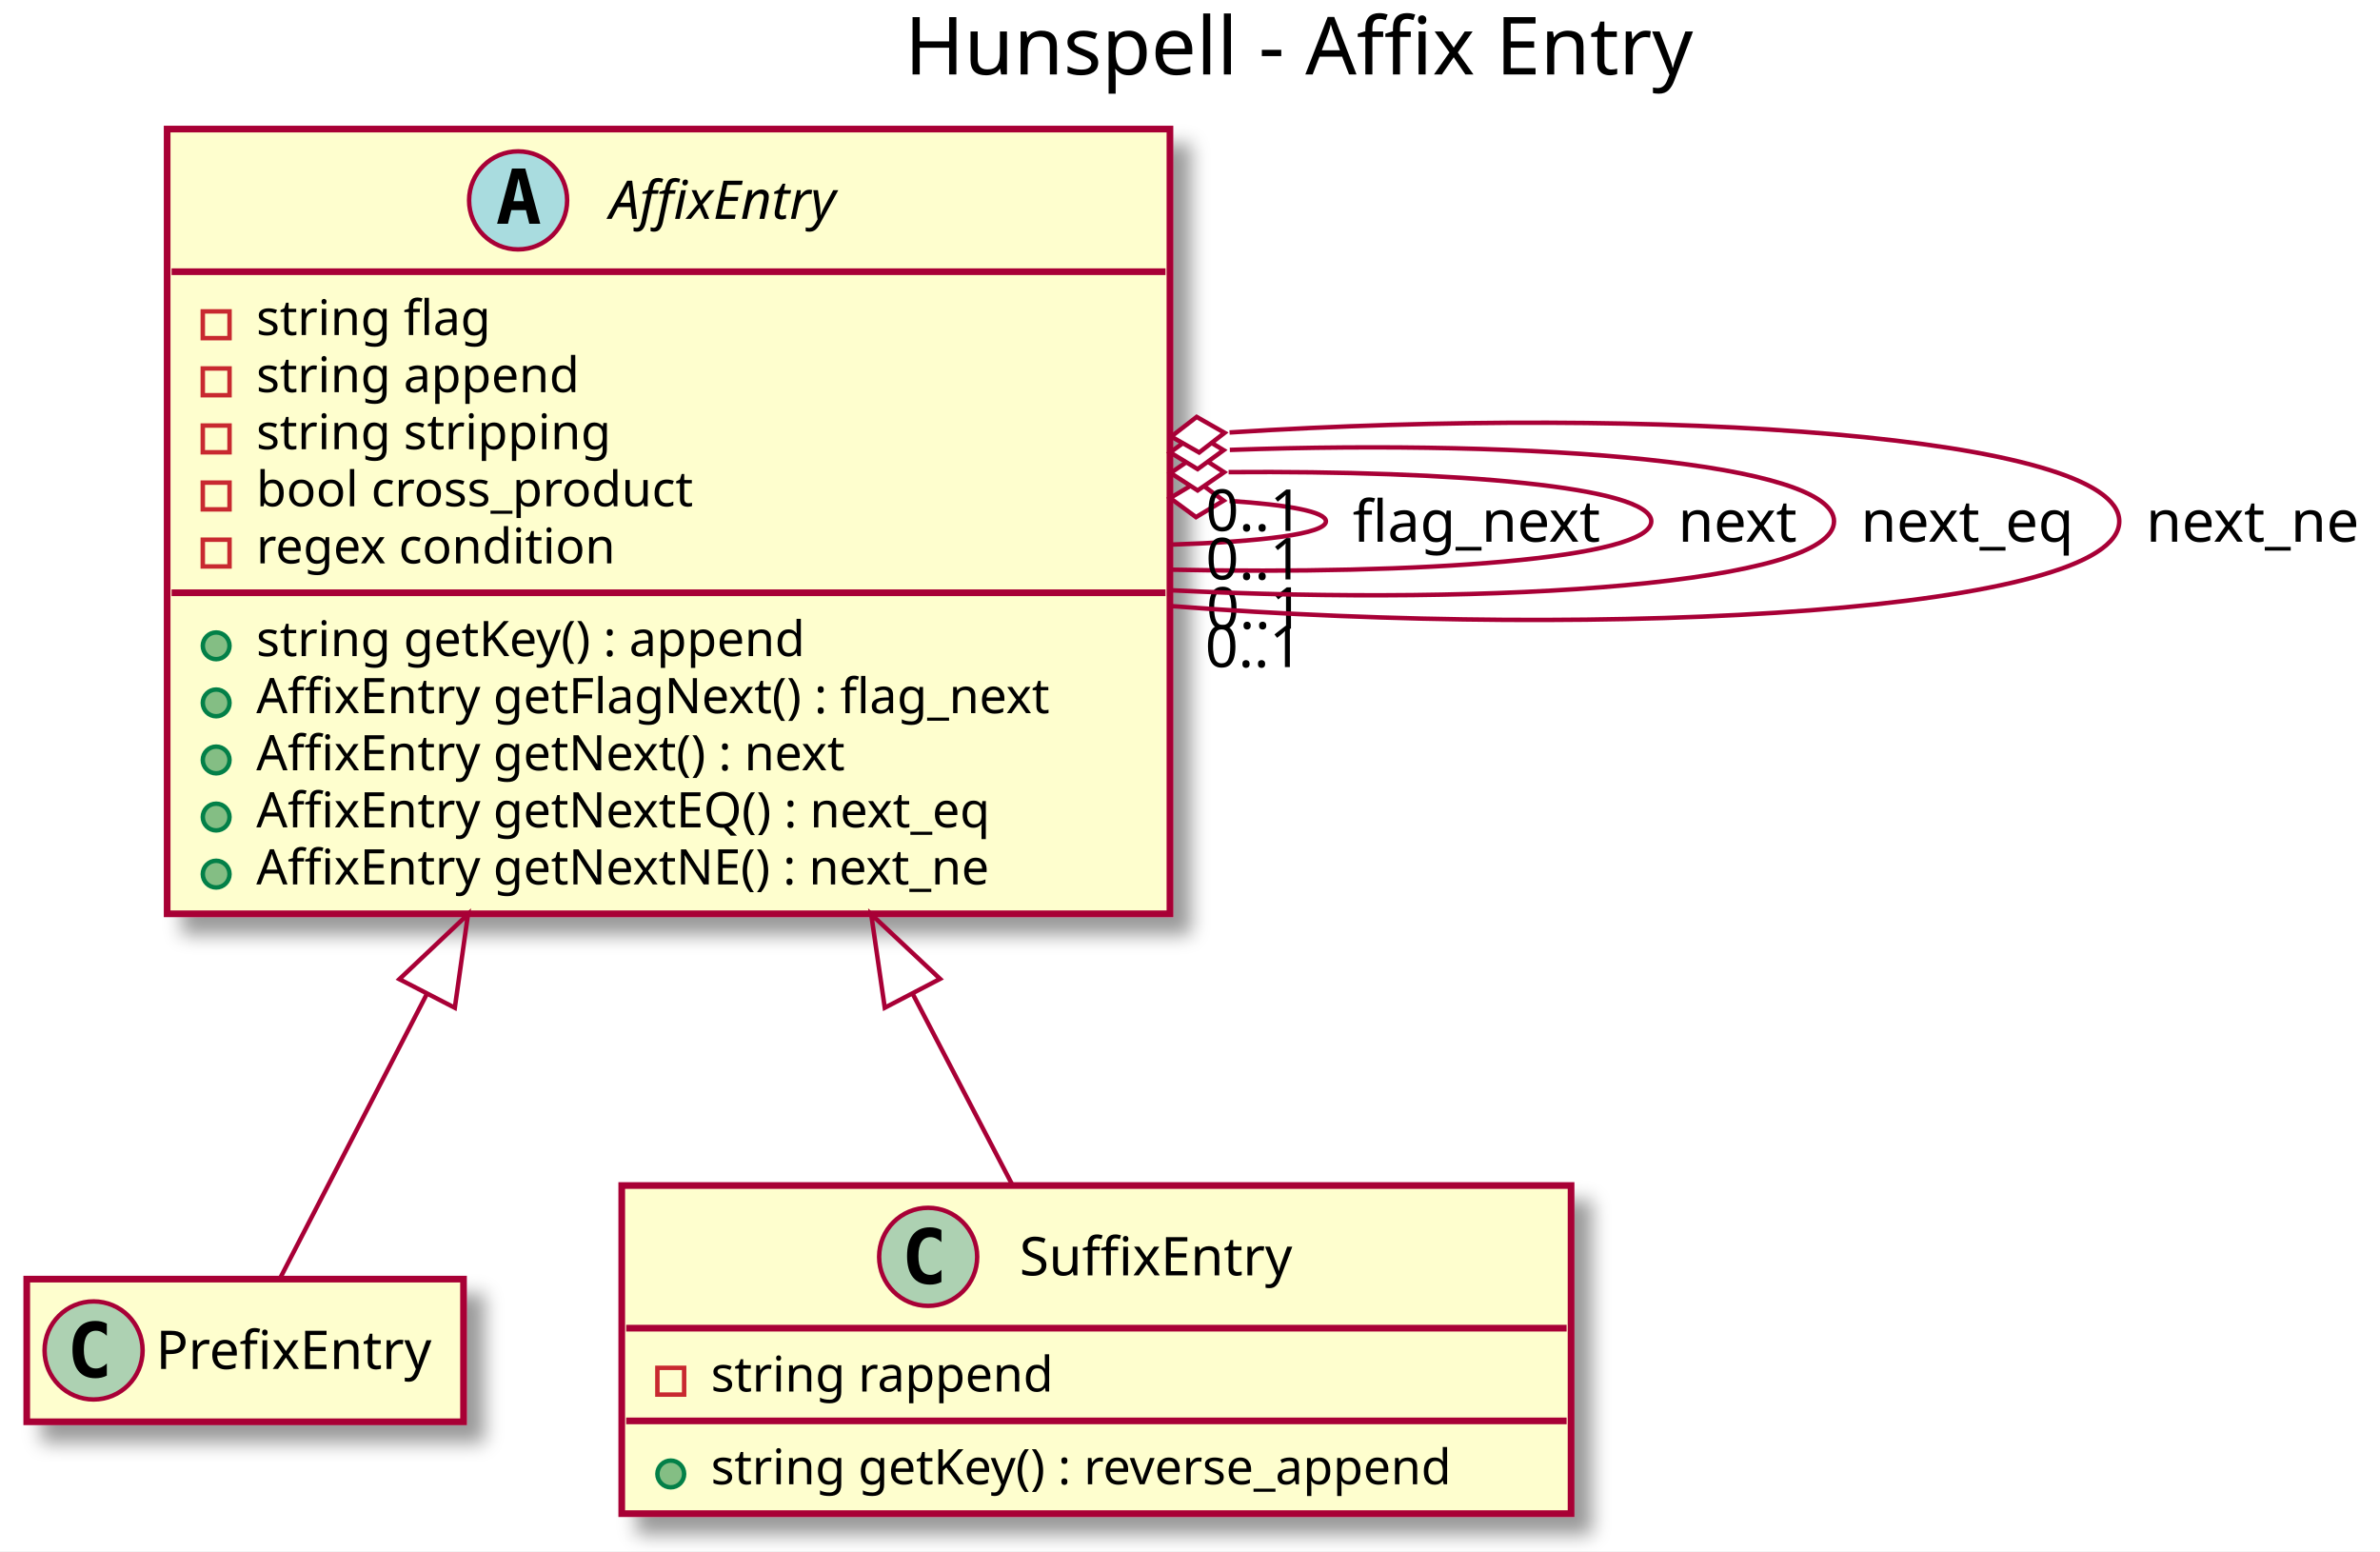
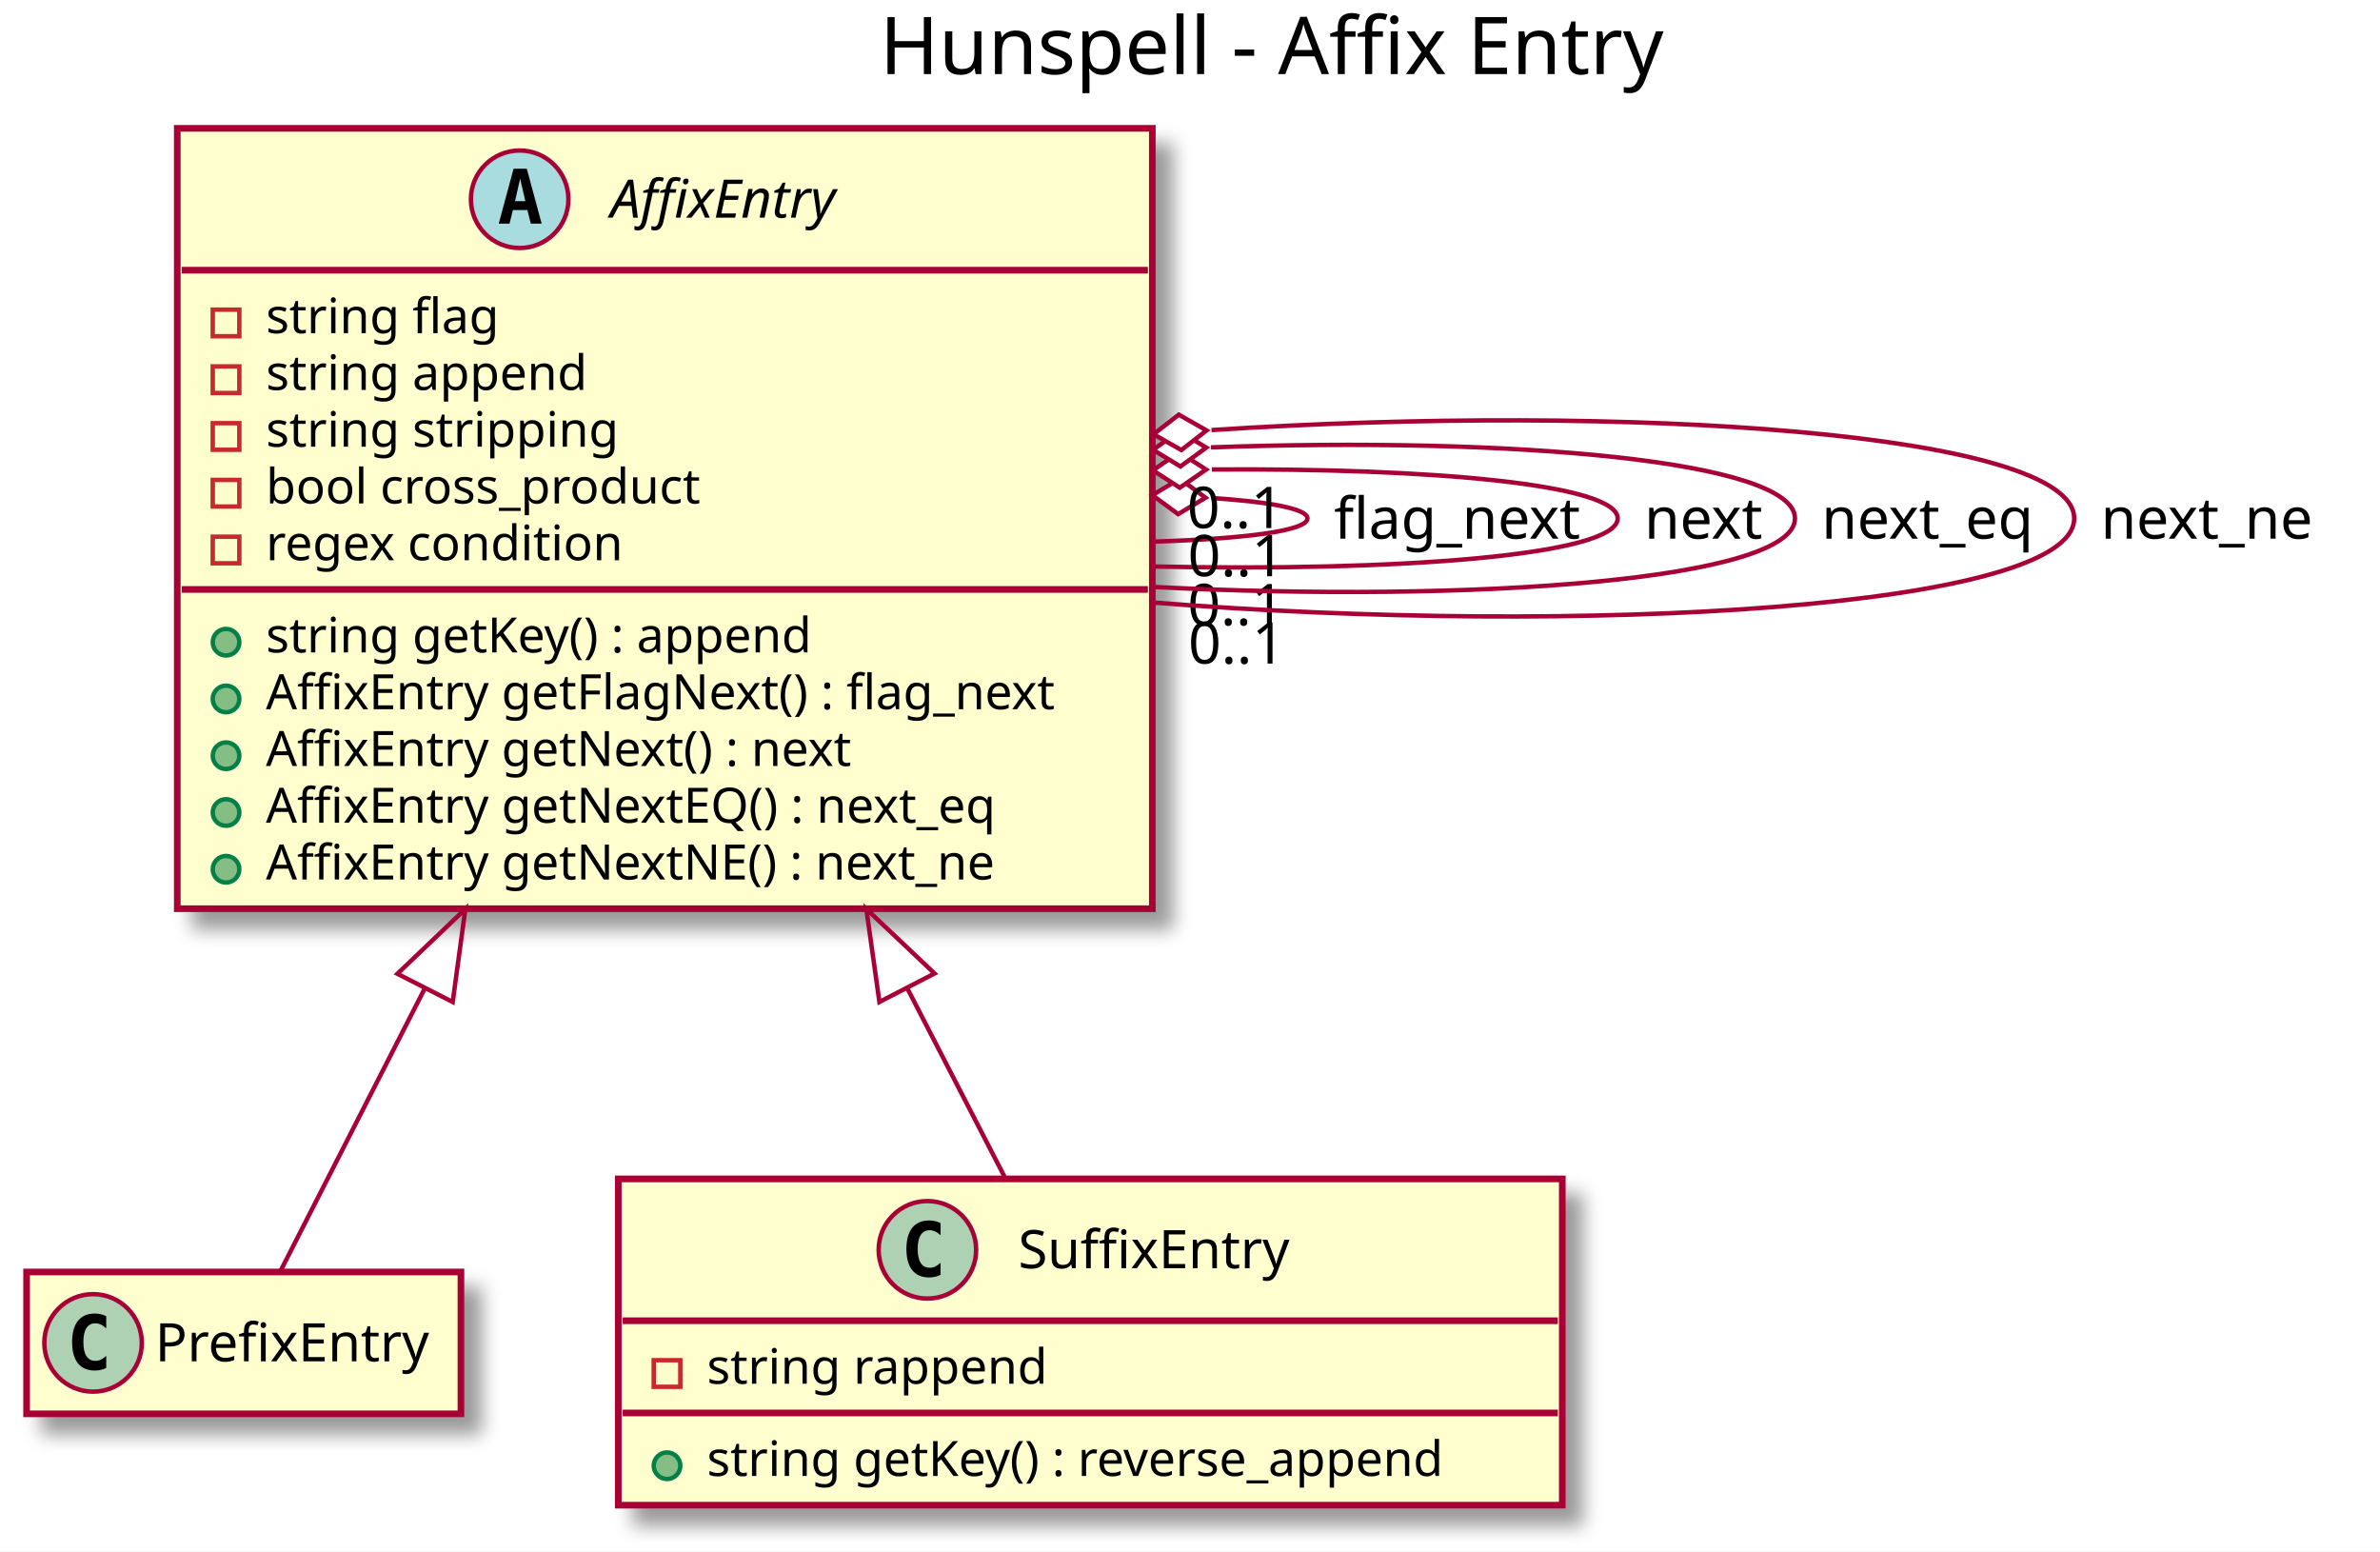
- <svg xmlns="http://www.w3.org/2000/svg" height="348px" style="width:534px;height:348px;" version="1.1" viewBox="0 0 534 348" width="534px">
+ <svg xmlns="http://www.w3.org/2000/svg" contentScriptType="application/ecmascript" contentStyleType="text/css" height="350px" preserveAspectRatio="none" style="width:537px;height:350px;" version="1.1" viewBox="0 0 537 350" width="537px" zoomAndPan="magnify">
  <defs>
-     <linearGradient id="gr0" x1="0%" x2="100%" y1="50%" y2="50%">
+     <linearGradient id="g838yr27vhaxf0" x1="0%" x2="100%" y1="50%" y2="50%">
      <stop offset="0%" stop-color="#FFFFFF" />
      <stop offset="100%" stop-color="#FFFFFF" />
    </linearGradient>
-     <filter height="300%" id="f1" width="300%" x="-1" y="-1">
+     <filter height="300%" id="f838yr27vhaxf" width="300%" x="-1" y="-1">
      <feGaussianBlur result="blurOut" stdDeviation="2.0" />
      <feColorMatrix in="blurOut" result="blurOut2" type="matrix" values="0 0 0 0 0 0 0 0 0 0 0 0 0 0 0 0 0 0 .4 0" />
      <feOffset dx="4.0" dy="4.0" in="blurOut2" result="blurOut3" />
      <feBlend in="SourceGraphic" in2="blurOut3" mode="normal" />
    </filter>
  </defs>
  <g>
-     <rect fill="url(#gr0)" height="348" style="stroke: none; stroke-width: 1.0;" width="534" x="0" y="0" />
-     <text fill="#000000" font-family="sans-serif" font-size="18" lengthAdjust="spacingAndGlyphs" textLength="189" x="203" y="16.708">Hunspell - Affix Entry</text>
-     <rect fill="#FEFECE" filter="url(#f1)" height="176.047" style="stroke: #A80036; stroke-width: 1.5;" width="225" x="37.5" y="28.953" />
-     <ellipse cx="116.25" cy="44.953" fill="#A9DCDF" rx="11" ry="11" style="stroke: #A80036; stroke-width: 1.0;" />
-     <path d="M116.359,40.047 L115.203,45.125 L117.531,45.125 L116.359,40.047 Z M114.875,37.812 L117.859,37.812 L121.219,50.203 L118.766,50.203 L118,47.141 L114.719,47.141 L113.969,50.203 L111.531,50.203 L114.875,37.812 Z " />
-     <text fill="#000000" font-family="sans-serif" font-size="12" font-style="italic" lengthAdjust="spacingAndGlyphs" textLength="59" x="136.75" y="49.107">AffixEntry</text>
-     <line style="stroke: #A80036; stroke-width: 1.5;" x1="38.5" x2="261.5" y1="60.953" y2="60.953" />
-     <rect fill="none" height="6" style="stroke: #C82930; stroke-width: 1.0;" width="6" x="45.5" y="69.856" />
-     <text fill="#000000" font-family="sans-serif" font-size="11" lengthAdjust="spacingAndGlyphs" textLength="57" x="57.5" y="75.164">string flag</text>
-     <rect fill="none" height="6" style="stroke: #C82930; stroke-width: 1.0;" width="6" x="45.5" y="82.66" />
-     <text fill="#000000" font-family="sans-serif" font-size="11" lengthAdjust="spacingAndGlyphs" textLength="78" x="57.5" y="87.968">string append</text>
-     <rect fill="none" height="6" style="stroke: #C82930; stroke-width: 1.0;" width="6" x="45.5" y="95.465" />
-     <text fill="#000000" font-family="sans-serif" font-size="11" lengthAdjust="spacingAndGlyphs" textLength="85" x="57.5" y="100.773">string stripping</text>
-     <rect fill="none" height="6" style="stroke: #C82930; stroke-width: 1.0;" width="6" x="45.5" y="108.269" />
-     <text fill="#000000" font-family="sans-serif" font-size="11" lengthAdjust="spacingAndGlyphs" textLength="107" x="57.5" y="113.578">bool cross_product</text>
-     <rect fill="none" height="6" style="stroke: #C82930; stroke-width: 1.0;" width="6" x="45.5" y="121.074" />
-     <text fill="#000000" font-family="sans-serif" font-size="11" lengthAdjust="spacingAndGlyphs" textLength="88" x="57.5" y="126.382">regex condition</text>
-     <line style="stroke: #A80036; stroke-width: 1.5;" x1="38.5" x2="261.5" y1="132.977" y2="132.977" />
-     <ellipse cx="48.5" cy="144.879" fill="#84BE84" rx="3" ry="3" style="stroke: #038048; stroke-width: 1.0;" />
-     <text fill="#000000" font-family="sans-serif" font-size="11" lengthAdjust="spacingAndGlyphs" textLength="137" x="57.5" y="147.187">string getKey() : append</text>
-     <ellipse cx="48.5" cy="157.684" fill="#84BE84" rx="3" ry="3" style="stroke: #038048; stroke-width: 1.0;" />
-     <text fill="#000000" font-family="sans-serif" font-size="11" lengthAdjust="spacingAndGlyphs" textLength="199" x="57.5" y="159.992">AffixEntry getFlagNext() : flag_next</text>
-     <ellipse cx="48.5" cy="170.488" fill="#84BE84" rx="3" ry="3" style="stroke: #038048; stroke-width: 1.0;" />
-     <text fill="#000000" font-family="sans-serif" font-size="11" lengthAdjust="spacingAndGlyphs" textLength="149" x="57.5" y="172.796">AffixEntry getNext() : next</text>
-     <ellipse cx="48.5" cy="183.293" fill="#84BE84" rx="3" ry="3" style="stroke: #038048; stroke-width: 1.0;" />
-     <text fill="#000000" font-family="sans-serif" font-size="11" lengthAdjust="spacingAndGlyphs" textLength="185" x="57.5" y="185.601">AffixEntry getNextEQ() : next_eq</text>
-     <ellipse cx="48.5" cy="196.098" fill="#84BE84" rx="3" ry="3" style="stroke: #038048; stroke-width: 1.0;" />
-     <text fill="#000000" font-family="sans-serif" font-size="11" lengthAdjust="spacingAndGlyphs" textLength="184" x="57.5" y="198.406">AffixEntry getNextNE() : next_ne</text>
-     <rect fill="#FEFECE" filter="url(#f1)" height="32" style="stroke: #A80036; stroke-width: 1.5;" width="98" x="6" y="286.953" />
+     <rect fill="url(#g838yr27vhaxf0)" height="350" style="stroke: none; stroke-width: 1.0;" width="537" x="0" y="0" />
+     <text fill="#000000" font-family="sans-serif" font-size="18" lengthAdjust="spacingAndGlyphs" textLength="189" x="198.5" y="16.708">Hunspell - Affix Entry</text>
+     <rect fill="#FEFECE" filter="url(#f838yr27vhaxf)" height="176.047" id="AffixEntry" style="stroke: #A80036; stroke-width: 1.5;" width="220" x="40" y="28.953" />
+     <ellipse cx="117.25" cy="44.953" fill="#A9DCDF" rx="11" ry="11" style="stroke: #A80036; stroke-width: 1.0;" />
+     <path d="M117.359,40.297 L116.203,45.375 L118.531,45.375 L117.359,40.297 Z M115.875,38.062 L118.859,38.062 L122.219,50.453 L119.766,50.453 L119,47.391 L115.719,47.391 L114.969,50.453 L112.531,50.453 L115.875,38.062 Z " />
+     <text fill="#000000" font-family="sans-serif" font-size="12" font-style="italic" lengthAdjust="spacingAndGlyphs" textLength="57" x="137.75" y="49.107">AffixEntry</text>
+     <line style="stroke: #A80036; stroke-width: 1.5;" x1="41" x2="259" y1="60.953" y2="60.953" />
+     <rect fill="none" height="6" style="stroke: #C82930; stroke-width: 1.0;" width="6" x="48" y="69.856" />
+     <text fill="#000000" font-family="sans-serif" font-size="11" lengthAdjust="spacingAndGlyphs" textLength="58" x="60" y="75.164">string flag</text>
+     <rect fill="none" height="6" style="stroke: #C82930; stroke-width: 1.0;" width="6" x="48" y="82.66" />
+     <text fill="#000000" font-family="sans-serif" font-size="11" lengthAdjust="spacingAndGlyphs" textLength="79" x="60" y="87.968">string append</text>
+     <rect fill="none" height="6" style="stroke: #C82930; stroke-width: 1.0;" width="6" x="48" y="95.465" />
+     <text fill="#000000" font-family="sans-serif" font-size="11" lengthAdjust="spacingAndGlyphs" textLength="87" x="60" y="100.773">string stripping</text>
+     <rect fill="none" height="6" style="stroke: #C82930; stroke-width: 1.0;" width="6" x="48" y="108.269" />
+     <text fill="#000000" font-family="sans-serif" font-size="11" lengthAdjust="spacingAndGlyphs" textLength="109" x="60" y="113.578">bool cross_product</text>
+     <rect fill="none" height="6" style="stroke: #C82930; stroke-width: 1.0;" width="6" x="48" y="121.074" />
+     <text fill="#000000" font-family="sans-serif" font-size="11" lengthAdjust="spacingAndGlyphs" textLength="87" x="60" y="126.382">regex condition</text>
+     <line style="stroke: #A80036; stroke-width: 1.5;" x1="41" x2="259" y1="132.977" y2="132.977" />
+     <ellipse cx="51" cy="144.879" fill="#84BE84" rx="3" ry="3" style="stroke: #038048; stroke-width: 1.0;" />
+     <text fill="#000000" font-family="sans-serif" font-size="11" lengthAdjust="spacingAndGlyphs" textLength="137" x="60" y="147.187">string getKey() : append</text>
+     <ellipse cx="51" cy="157.684" fill="#84BE84" rx="3" ry="3" style="stroke: #038048; stroke-width: 1.0;" />
+     <text fill="#000000" font-family="sans-serif" font-size="11" lengthAdjust="spacingAndGlyphs" textLength="194" x="60" y="159.992">AffixEntry getFlagNext() : flag_next</text>
+     <ellipse cx="51" cy="170.488" fill="#84BE84" rx="3" ry="3" style="stroke: #038048; stroke-width: 1.0;" />
+     <text fill="#000000" font-family="sans-serif" font-size="11" lengthAdjust="spacingAndGlyphs" textLength="144" x="60" y="172.796">AffixEntry getNext() : next</text>
+     <ellipse cx="51" cy="183.293" fill="#84BE84" rx="3" ry="3" style="stroke: #038048; stroke-width: 1.0;" />
+     <text fill="#000000" font-family="sans-serif" font-size="11" lengthAdjust="spacingAndGlyphs" textLength="180" x="60" y="185.601">AffixEntry getNextEQ() : next_eq</text>
+     <ellipse cx="51" cy="196.098" fill="#84BE84" rx="3" ry="3" style="stroke: #038048; stroke-width: 1.0;" />
+     <text fill="#000000" font-family="sans-serif" font-size="11" lengthAdjust="spacingAndGlyphs" textLength="179" x="60" y="198.406">AffixEntry getNextNE() : next_ne</text>
+     <rect fill="#FEFECE" filter="url(#f838yr27vhaxf)" height="32" id="PrefixEntry" style="stroke: #A80036; stroke-width: 1.5;" width="98" x="6" y="286.953" />
    <ellipse cx="21" cy="302.953" fill="#ADD1B2" rx="11" ry="11" style="stroke: #A80036; stroke-width: 1.0;" />
-     <path d="M23.969,308.594 Q23.391,308.891 22.75,309.039 Q22.109,309.188 21.406,309.188 Q18.906,309.188 17.586,307.539 Q16.266,305.891 16.266,302.766 Q16.266,299.641 17.586,297.984 Q18.906,296.328 21.406,296.328 Q22.109,296.328 22.758,296.484 Q23.406,296.641 23.969,296.938 L23.969,299.656 Q23.344,299.078 22.75,298.805 Q22.156,298.531 21.531,298.531 Q20.188,298.531 19.5,299.602 Q18.812,300.672 18.812,302.766 Q18.812,304.859 19.5,305.93 Q20.188,307 21.531,307 Q22.156,307 22.75,306.727 Q23.344,306.453 23.969,305.875 L23.969,308.594 Z " />
+     <path d="M23.969,308.594 Q23.391,308.891 22.75,309.031 Q22.109,309.188 21.406,309.188 Q18.906,309.188 17.578,307.547 Q16.266,305.891 16.266,302.766 Q16.266,299.641 17.578,297.984 Q18.906,296.328 21.406,296.328 Q22.109,296.328 22.75,296.484 Q23.406,296.641 23.969,296.938 L23.969,299.656 Q23.344,299.078 22.75,298.812 Q22.156,298.531 21.531,298.531 Q20.188,298.531 19.5,299.609 Q18.812,300.672 18.812,302.766 Q18.812,304.859 19.5,305.938 Q20.188,307 21.531,307 Q22.156,307 22.75,306.734 Q23.344,306.453 23.969,305.875 L23.969,308.594 Z " />
    <text fill="#000000" font-family="sans-serif" font-size="12" lengthAdjust="spacingAndGlyphs" textLength="66" x="35" y="307.107">PrefixEntry</text>
-     <rect fill="#FEFECE" filter="url(#f1)" height="73.609" style="stroke: #A80036; stroke-width: 1.5;" width="213" x="139.5" y="265.953" />
-     <ellipse cx="208.25" cy="281.953" fill="#ADD1B2" rx="11" ry="11" style="stroke: #A80036; stroke-width: 1.0;" />
-     <path d="M211.219,287.594 Q210.641,287.891 210,288.039 Q209.359,288.188 208.656,288.188 Q206.156,288.188 204.836,286.539 Q203.516,284.891 203.516,281.766 Q203.516,278.641 204.836,276.984 Q206.156,275.328 208.656,275.328 Q209.359,275.328 210.008,275.484 Q210.656,275.641 211.219,275.938 L211.219,278.656 Q210.594,278.078 210,277.805 Q209.406,277.531 208.781,277.531 Q207.438,277.531 206.75,278.602 Q206.062,279.672 206.062,281.766 Q206.062,283.859 206.75,284.93 Q207.438,286 208.781,286 Q209.406,286 210,285.727 Q210.594,285.453 211.219,284.875 L211.219,287.594 Z " />
-     <text fill="#000000" font-family="sans-serif" font-size="12" lengthAdjust="spacingAndGlyphs" textLength="67" x="228.75" y="286.107">SuffixEntry</text>
+     <rect fill="#FEFECE" filter="url(#f838yr27vhaxf)" height="73.609" id="SuffixEntry" style="stroke: #A80036; stroke-width: 1.5;" width="213" x="139.5" y="265.953" />
+     <ellipse cx="209.25" cy="281.953" fill="#ADD1B2" rx="11" ry="11" style="stroke: #A80036; stroke-width: 1.0;" />
+     <path d="M212.219,287.594 Q211.641,287.891 211,288.031 Q210.359,288.188 209.656,288.188 Q207.156,288.188 205.828,286.547 Q204.516,284.891 204.516,281.766 Q204.516,278.641 205.828,276.984 Q207.156,275.328 209.656,275.328 Q210.359,275.328 211,275.484 Q211.656,275.641 212.219,275.938 L212.219,278.656 Q211.594,278.078 211,277.812 Q210.406,277.531 209.781,277.531 Q208.438,277.531 207.75,278.609 Q207.062,279.672 207.062,281.766 Q207.062,283.859 207.75,284.938 Q208.438,286 209.781,286 Q210.406,286 211,285.734 Q211.594,285.453 212.219,284.875 L212.219,287.594 Z " />
+     <text fill="#000000" font-family="sans-serif" font-size="12" lengthAdjust="spacingAndGlyphs" textLength="65" x="229.75" y="286.107">SuffixEntry</text>
    <line style="stroke: #A80036; stroke-width: 1.5;" x1="140.5" x2="351.5" y1="297.953" y2="297.953" />
    <rect fill="none" height="6" style="stroke: #C82930; stroke-width: 1.0;" width="6" x="147.5" y="306.856" />
-     <text fill="#000000" font-family="sans-serif" font-size="11" lengthAdjust="spacingAndGlyphs" textLength="83" x="159.5" y="312.164">string rappend</text>
+     <text fill="#000000" font-family="sans-serif" font-size="11" lengthAdjust="spacingAndGlyphs" textLength="84" x="159.5" y="312.164">string rappend</text>
    <line style="stroke: #A80036; stroke-width: 1.5;" x1="140.5" x2="351.5" y1="318.758" y2="318.758" />
    <ellipse cx="150.5" cy="330.66" fill="#84BE84" rx="3" ry="3" style="stroke: #038048; stroke-width: 1.0;" />
    <text fill="#000000" font-family="sans-serif" font-size="11" lengthAdjust="spacingAndGlyphs" textLength="187" x="159.5" y="332.968">string getKey() : reverse_append</text>
-     <path d="M95.706,223.112 C82.703,248.297 70.393,272.139 62.784,286.877 " fill="none" style="stroke: #A80036; stroke-width: 1.0;" />
-     <polygon fill="none" points="89.609,219.663,105.004,205.103,102.048,226.086,89.609,219.663" style="stroke: #A80036; stroke-width: 1.0;" />
-     <path d="M204.864,223.109 C212.812,238.343 220.504,253.086 227.043,265.62 " fill="none" style="stroke: #A80036; stroke-width: 1.0;" />
-     <polygon fill="none" points="198.515,226.073,195.47,205.103,210.927,219.597,198.515,226.073" style="stroke: #A80036; stroke-width: 1.0;" />
-     <path d="M275.872,112.369 C289.053,113.263 297.5,114.791 297.5,116.953 C297.5,119.776 283.09,121.519 262.544,122.18 " fill="none" style="stroke: #A80036; stroke-width: 1.0;" />
-     <polygon fill="#FFFFFF" points="262.544,111.726,268.344,116.011,274.53,112.305,268.73,108.02,262.544,111.726" style="stroke: #A80036; stroke-width: 1.0;" />
-     <text fill="#000000" font-family="sans-serif" font-size="13" lengthAdjust="spacingAndGlyphs" textLength="61" x="303.5" y="121.52">flag_next</text>
-     <text fill="#000000" font-family="sans-serif" font-size="13" lengthAdjust="spacingAndGlyphs" textLength="24" x="270.523" y="119.104">0..1</text>
-     <path d="M275.662,105.92 C326.365,105.52 370.5,109.198 370.5,116.953 C370.5,125.365 318.567,128.98 262.653,127.797 " fill="none" style="stroke: #A80036; stroke-width: 1.0;" />
-     <polygon fill="#FFFFFF" points="262.653,106.109,268.71,110.022,274.652,105.935,268.594,102.022,262.653,106.109" style="stroke: #A80036; stroke-width: 1.0;" />
-     <text fill="#000000" font-family="sans-serif" font-size="13" lengthAdjust="spacingAndGlyphs" textLength="29" x="376.5" y="121.52">next</text>
-     <text fill="#000000" font-family="sans-serif" font-size="13" lengthAdjust="spacingAndGlyphs" textLength="24" x="270.639" y="141.042">0..1</text>
-     <path d="M275.938,100.929 C345.114,98.499 411.5,103.84 411.5,116.953 C411.5,130.911 336.281,136.063 262.546,132.41 " fill="none" style="stroke: #A80036; stroke-width: 1.0;" />
-     <polygon fill="#FFFFFF" points="262.546,101.496,268.709,105.239,274.535,100.99,268.372,97.246,262.546,101.496" style="stroke: #A80036; stroke-width: 1.0;" />
-     <text fill="#000000" font-family="sans-serif" font-size="13" lengthAdjust="spacingAndGlyphs" textLength="52" x="417.5" y="121.52">next_eq</text>
-     <text fill="#000000" font-family="sans-serif" font-size="13" lengthAdjust="spacingAndGlyphs" textLength="24" x="270.525" y="129.989">0..1</text>
-     <path d="M275.873,97.017 C371.237,90.918 475.5,97.563 475.5,116.953 C475.5,137.234 361.432,143.572 262.79,135.967 " fill="none" style="stroke: #A80036; stroke-width: 1.0;" />
-     <polygon fill="#FFFFFF" points="262.79,97.939,269.057,101.507,274.76,97.095,268.494,93.527,262.79,97.939" style="stroke: #A80036; stroke-width: 1.0;" />
-     <text fill="#000000" font-family="sans-serif" font-size="13" lengthAdjust="spacingAndGlyphs" textLength="52" x="481.5" y="121.52">next_ne</text>
-     <text fill="#000000" font-family="sans-serif" font-size="13" lengthAdjust="spacingAndGlyphs" textLength="24" x="270.394" y="149.652">0..1</text>
+     <path d="M95.87,222.934 C83.092,247.952 70.967,271.692 63.292,286.719 " fill="none" id="AffixEntry-PrefixEntry" style="stroke: #A80036; stroke-width: 1.0;" />
+     <polygon fill="none" points="89.673,219.678,105.004,205.051,102.141,226.046,89.673,219.678" style="stroke: #A80036; stroke-width: 1.0;" />
+     <path d="M204.783,223.095 C212.664,238.364 220.296,253.151 226.805,265.764 " fill="none" id="AffixEntry-SuffixEntry" style="stroke: #A80036; stroke-width: 1.0;" />
+     <polygon fill="none" points="198.422,226.034,195.47,205.051,210.863,219.613,198.422,226.034" style="stroke: #A80036; stroke-width: 1.0;" />
+     <path d="M273.341,112.342 C286.526,113.232 295,114.769 295,116.953 C295,119.805 280.543,121.554 260.016,122.2 " fill="none" id="AffixEntry-AffixEntry" style="stroke: #A80036; stroke-width: 1.0;" />
+     <polygon fill="url(#g838yr27vhaxf0)" points="260.016,111.706,265.818,115.987,272.002,112.278,266.2,107.996,260.016,111.706" style="stroke: #A80036; stroke-width: 1.0;" />
+     <text fill="#000000" font-family="sans-serif" font-size="13" lengthAdjust="spacingAndGlyphs" textLength="58" x="301" y="121.52">flag_next</text>
+     <text fill="#000000" font-family="sans-serif" font-size="13" lengthAdjust="spacingAndGlyphs" textLength="24" x="267.833" y="119.126">0..1</text>
+     <path d="M273.424,105.915 C322.517,105.552 365,109.231 365,116.953 C365,125.365 314.585,128.98 260.13,127.797 " fill="none" id="AffixEntry-AffixEntry" style="stroke: #A80036; stroke-width: 1.0;" />
+     <polygon fill="url(#g838yr27vhaxf0)" points="260.13,106.109,266.188,110.021,272.129,105.934,266.071,102.022,260.13,106.109" style="stroke: #A80036; stroke-width: 1.0;" />
+     <text fill="#000000" font-family="sans-serif" font-size="13" lengthAdjust="spacingAndGlyphs" textLength="28" x="371" y="121.52">next</text>
+     <text fill="#000000" font-family="sans-serif" font-size="13" lengthAdjust="spacingAndGlyphs" textLength="24" x="267.954" y="141.042">0..1</text>
+     <path d="M273.224,100.929 C340.604,98.499 405,103.84 405,116.953 C405,130.911 332.036,136.063 260.175,132.41 " fill="none" id="AffixEntry-AffixEntry" style="stroke: #A80036; stroke-width: 1.0;" />
+     <polygon fill="url(#g838yr27vhaxf0)" points="260.175,101.496,266.343,105.232,272.164,100.975,265.996,97.239,260.175,101.496" style="stroke: #A80036; stroke-width: 1.0;" />
+     <text fill="#000000" font-family="sans-serif" font-size="13" lengthAdjust="spacingAndGlyphs" textLength="51" x="411" y="121.52">next_eq</text>
+     <text fill="#000000" font-family="sans-serif" font-size="13" lengthAdjust="spacingAndGlyphs" textLength="24" x="268.002" y="129.99">0..1</text>
+     <path d="M273.353,97.025 C366.537,90.913 468,97.555 468,116.953 C468,137.263 356.768,143.59 260.27,135.934 " fill="none" id="AffixEntry-AffixEntry" style="stroke: #A80036; stroke-width: 1.0;" />
+     <polygon fill="url(#g838yr27vhaxf0)" points="260.27,97.972,266.544,101.528,272.239,97.105,265.966,93.549,260.27,97.972" style="stroke: #A80036; stroke-width: 1.0;" />
+     <text fill="#000000" font-family="sans-serif" font-size="13" lengthAdjust="spacingAndGlyphs" textLength="51" x="474" y="121.52">next_ne</text>
+     <text fill="#000000" font-family="sans-serif" font-size="13" lengthAdjust="spacingAndGlyphs" textLength="24" x="268.103" y="149.7">0..1</text>
  </g>
</svg>
